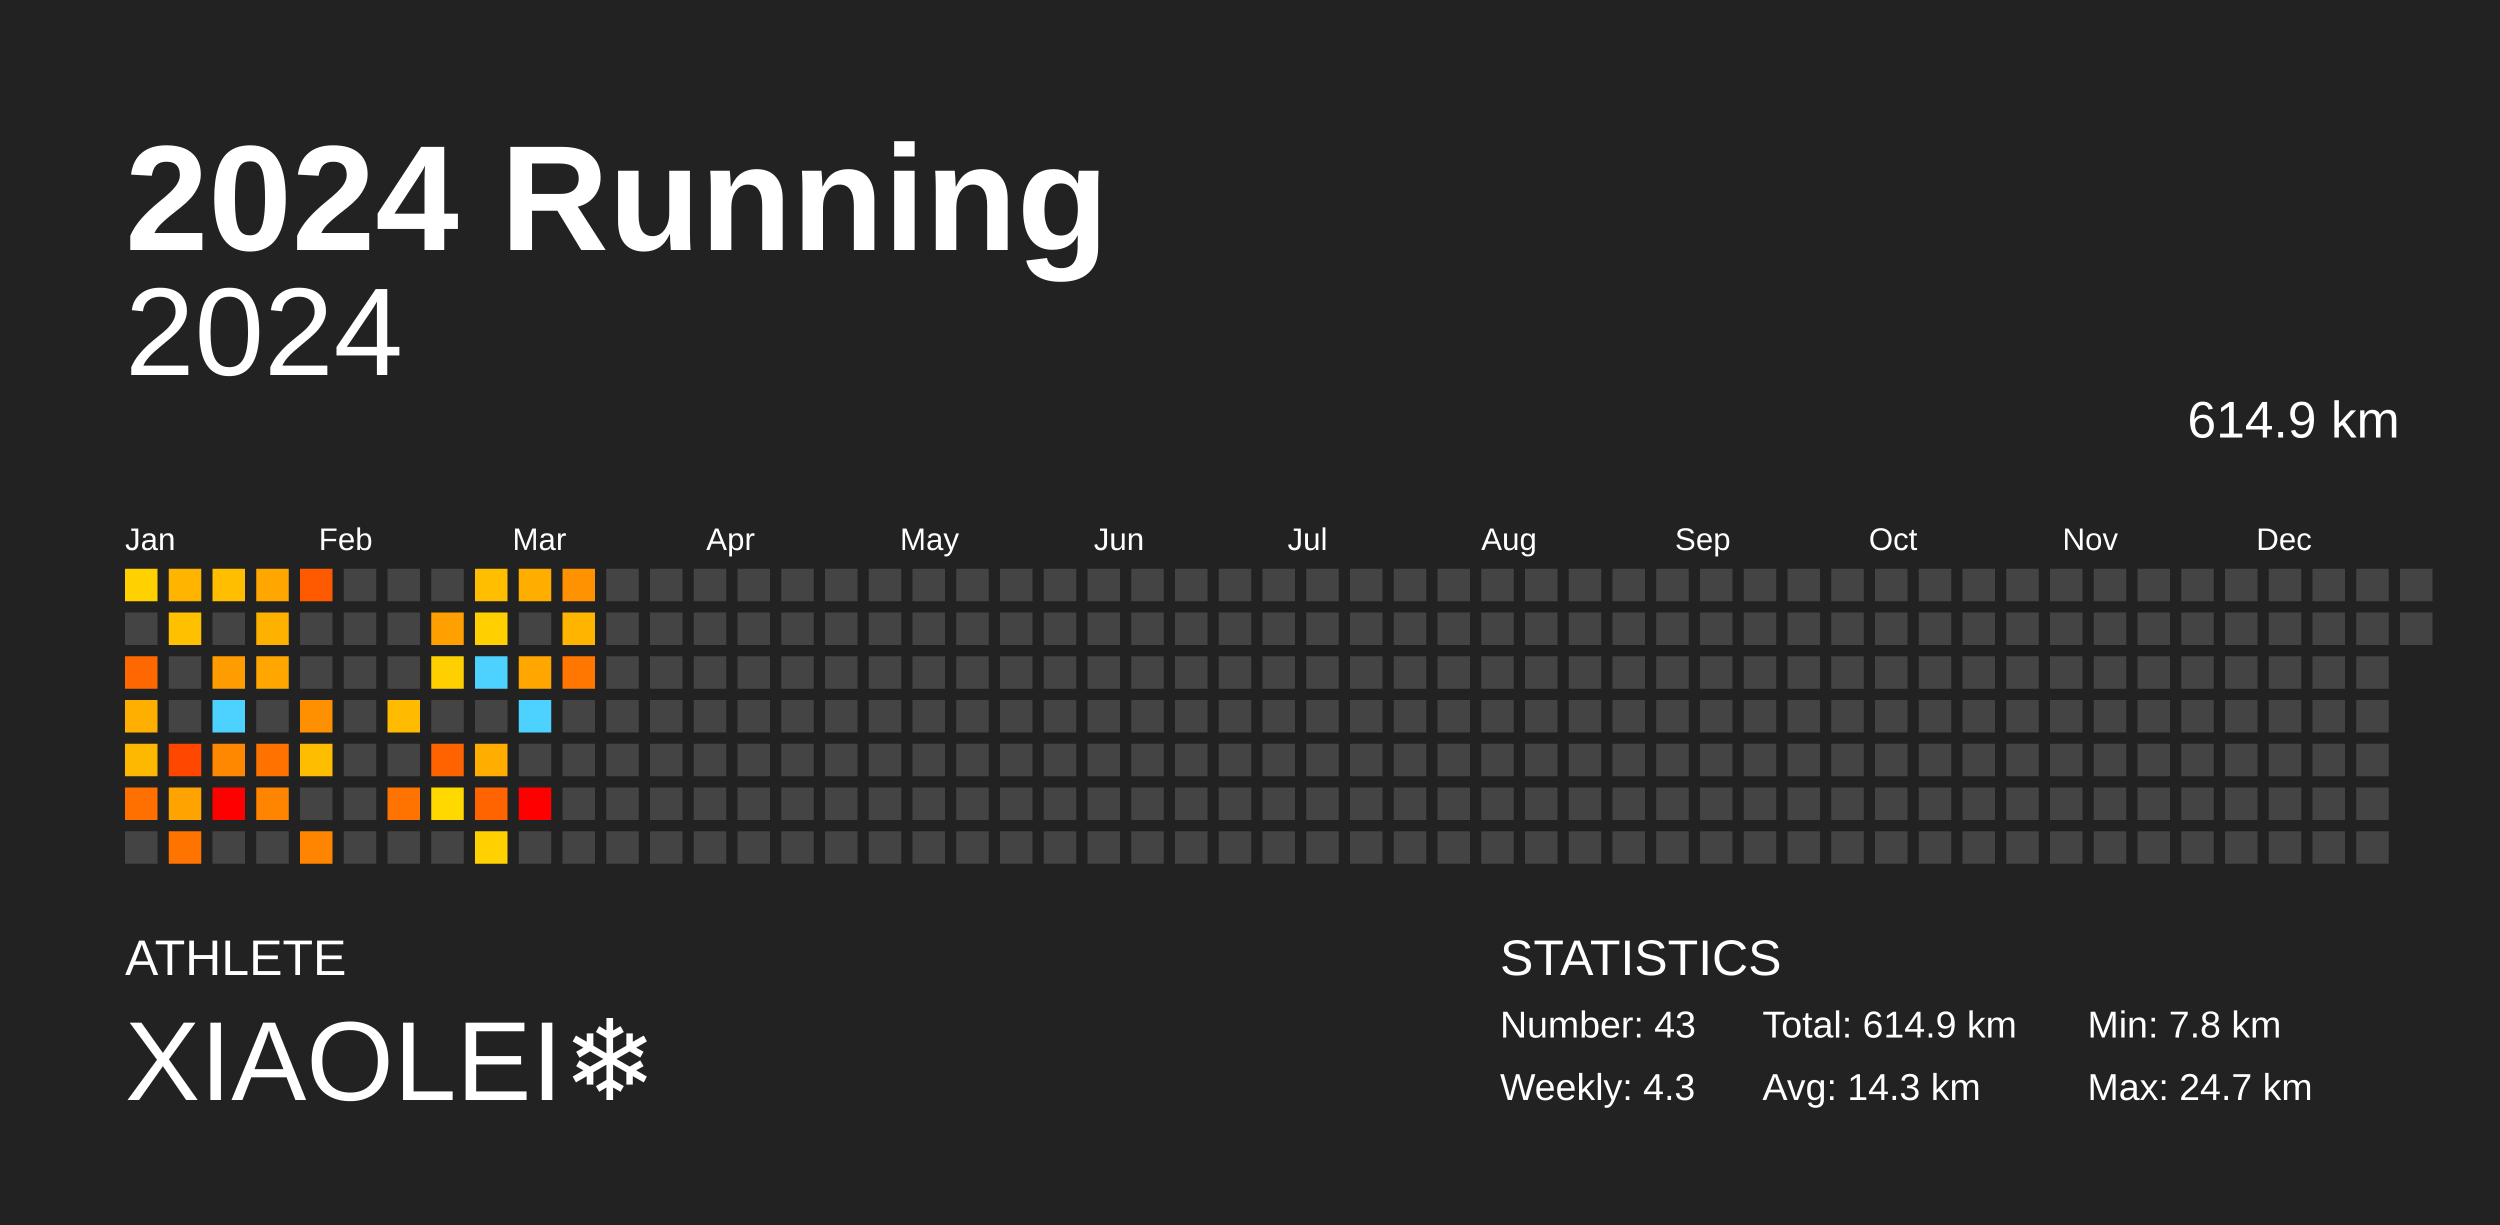
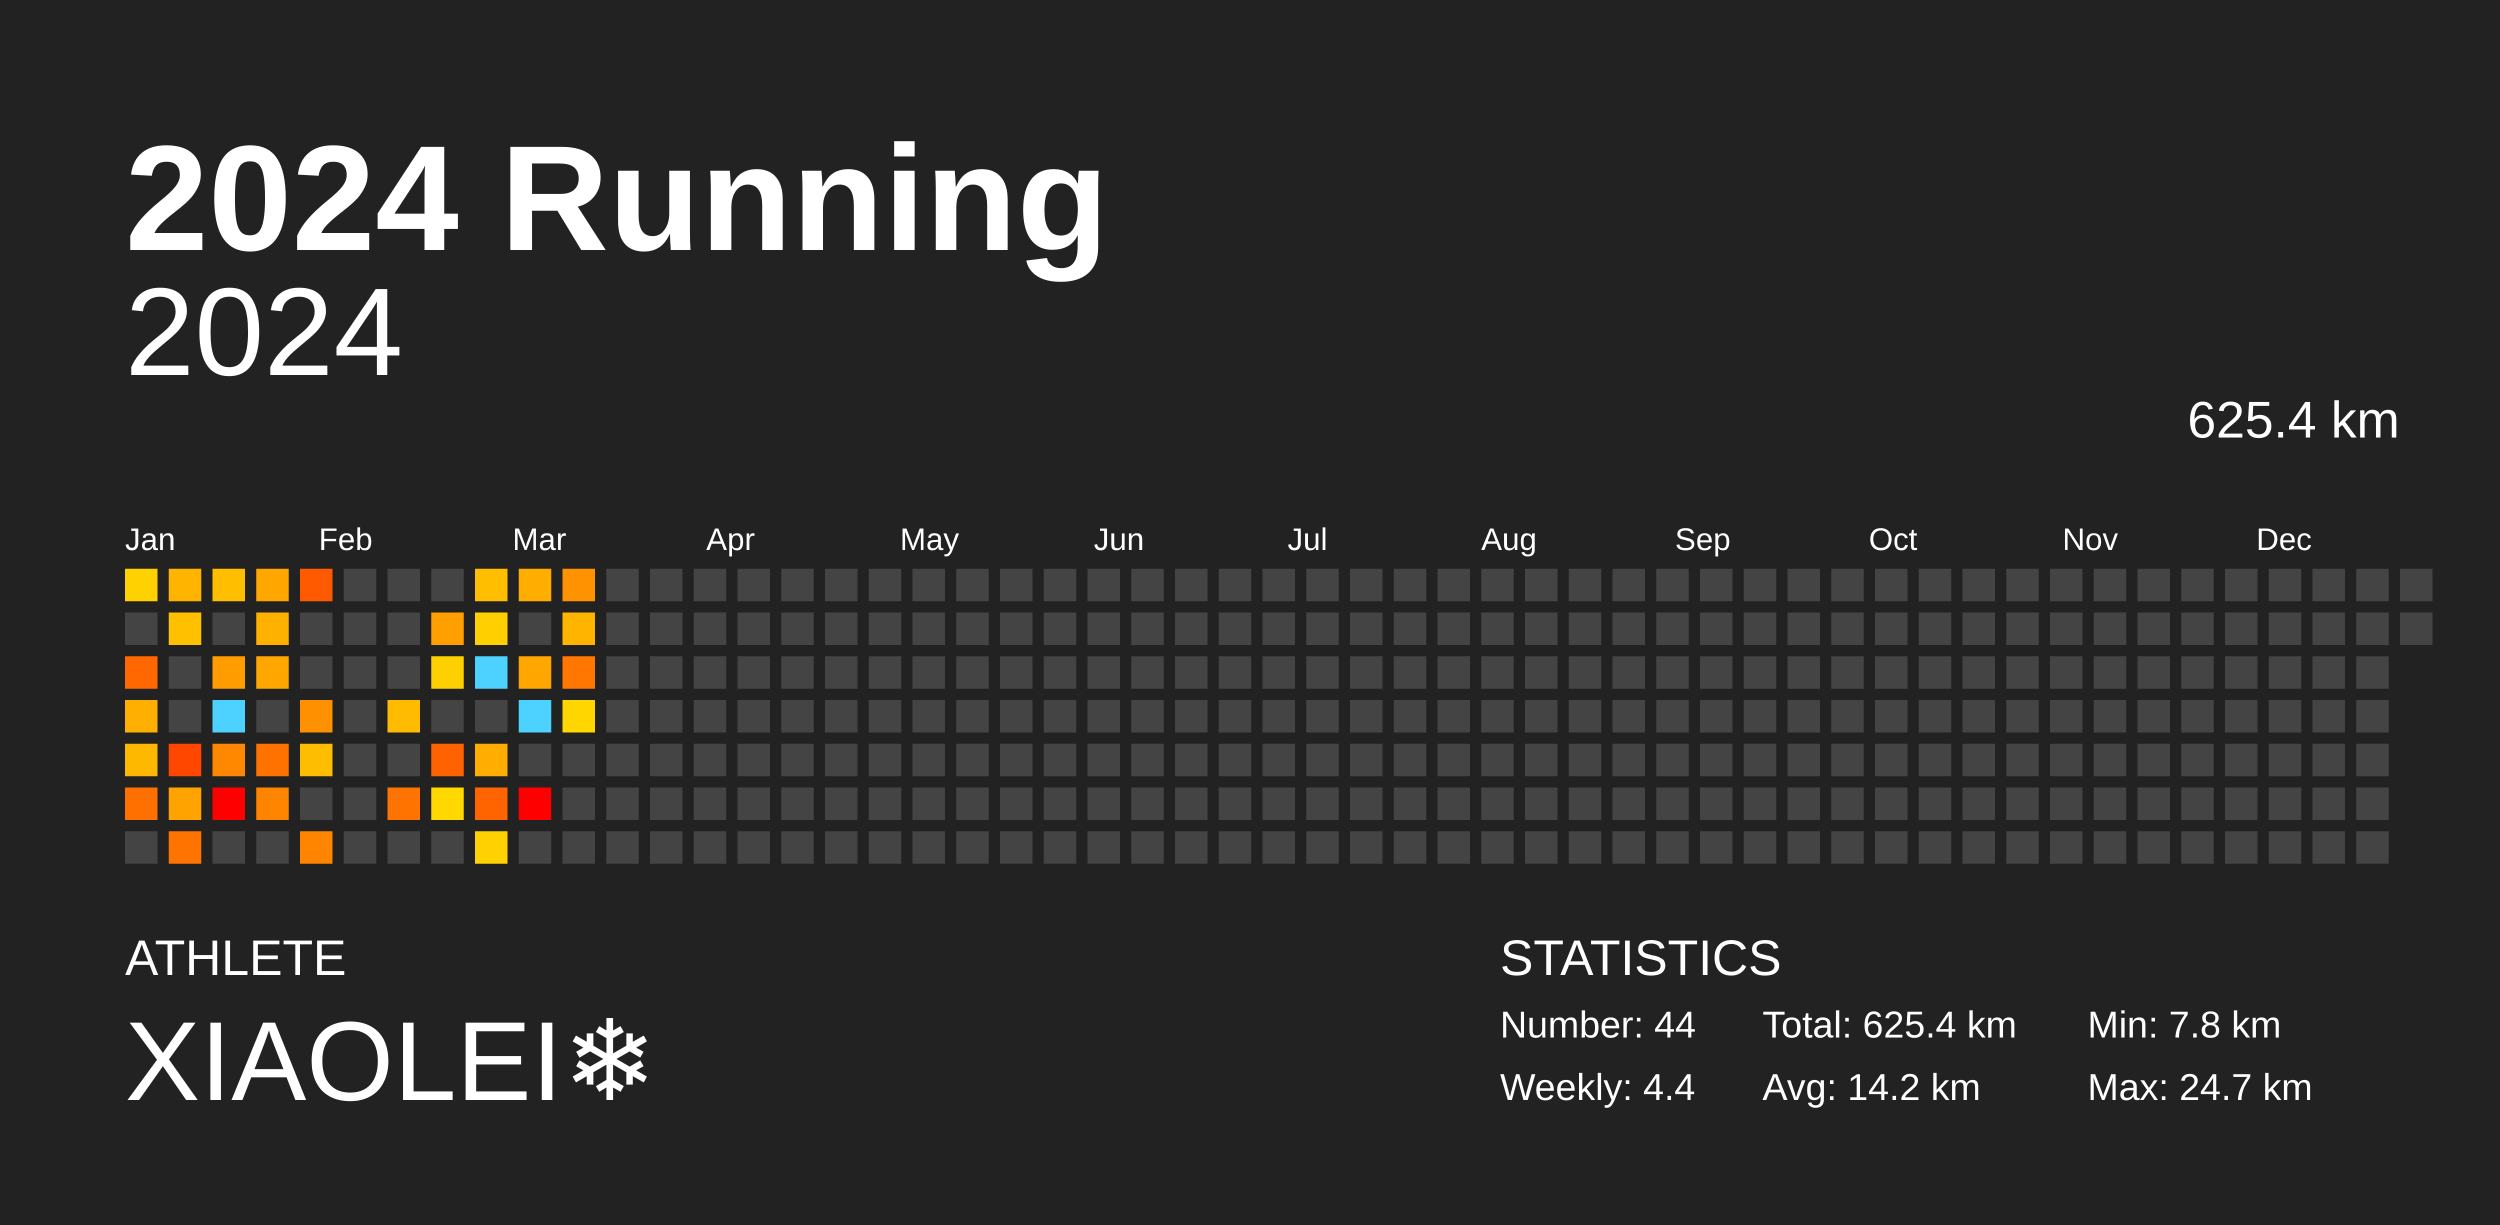
<svg xmlns="http://www.w3.org/2000/svg" baseProfile="full" height="98mm" version="1.1" viewBox="0,0,200,98" width="200mm">
  <defs />
  <rect fill="#222222" height="98" width="200" x="0" y="0" />
  <text fill="#FFFFFF" style="font-size:12px; font-family:Arial; font-weight:bold;" x="10" y="20">2024 Running</text>
  <text fill="#FFFFFF" style="font-size:4px; font-family:Arial" x="10" y="78">ATHLETE</text>
  <text fill="#FFFFFF" style="font-size:9px; font-family:Arial" x="10" y="88">XIAOLEI❄️</text>
  <text fill="#FFFFFF" style="font-size:4px; font-family:Arial" x="120" y="78">STATISTICS</text>
-   <text fill="#FFFFFF" style="font-size:3px; font-family:Arial" x="120" y="83">Number: 43</text>
-   <text fill="#FFFFFF" style="font-size:3px; font-family:Arial" x="120" y="88">Weekly: 4.3</text>
-   <text fill="#FFFFFF" style="font-size:3px; font-family:Arial" x="141" y="83">Total: 614.9 km</text>
-   <text fill="#FFFFFF" style="font-size:3px; font-family:Arial" x="141" y="88">Avg: 14.3 km</text>
+   <text fill="#FFFFFF" style="font-size:3px; font-family:Arial" x="120" y="83">Number: 44</text>
+   <text fill="#FFFFFF" style="font-size:3px; font-family:Arial" x="120" y="88">Weekly: 4.4</text>
+   <text fill="#FFFFFF" style="font-size:3px; font-family:Arial" x="141" y="83">Total: 625.4 km</text>
+   <text fill="#FFFFFF" style="font-size:3px; font-family:Arial" x="141" y="88">Avg: 14.2 km</text>
  <text fill="#FFFFFF" style="font-size:3px; font-family:Arial" x="167" y="83">Min: 7.8 km</text>
  <text fill="#FFFFFF" style="font-size:3px; font-family:Arial" x="167" y="88">Max: 24.7 km</text>
  <text alignment-baseline="hanging" fill="#FFFFFF" style="font-size:10.0px; font-family:Arial;" x="10" y="30">2024</text>
-   <text alignment-baseline="hanging" fill="#FFFFFF" style="font-size:4.125px; font-family:Arial;" x="175" y="35">614.9 km</text>
+   <text alignment-baseline="hanging" fill="#FFFFFF" style="font-size:4.125px; font-family:Arial;" x="175" y="35">625.4 km</text>
  <text fill="#FFFFFF" style="font-size:2.5px; font-family:Arial" x="10.0" y="44">Jan</text>
  <text fill="#FFFFFF" style="font-size:2.5px; font-family:Arial" x="25.5" y="44">Feb</text>
  <text fill="#FFFFFF" style="font-size:2.5px; font-family:Arial" x="41.0" y="44">Mar</text>
  <text fill="#FFFFFF" style="font-size:2.5px; font-family:Arial" x="56.5" y="44">Apr</text>
  <text fill="#FFFFFF" style="font-size:2.5px; font-family:Arial" x="72.0" y="44">May</text>
  <text fill="#FFFFFF" style="font-size:2.5px; font-family:Arial" x="87.5" y="44">Jun</text>
  <text fill="#FFFFFF" style="font-size:2.5px; font-family:Arial" x="103.0" y="44">Jul</text>
  <text fill="#FFFFFF" style="font-size:2.5px; font-family:Arial" x="118.5" y="44">Aug</text>
  <text fill="#FFFFFF" style="font-size:2.5px; font-family:Arial" x="134.0" y="44">Sep</text>
  <text fill="#FFFFFF" style="font-size:2.5px; font-family:Arial" x="149.5" y="44">Oct</text>
  <text fill="#FFFFFF" style="font-size:2.5px; font-family:Arial" x="165.0" y="44">Nov</text>
  <text fill="#FFFFFF" style="font-size:2.5px; font-family:Arial" x="180.5" y="44">Dec</text>
  <rect fill="#ffd100" height="2.6" width="2.6" x="10.0" y="45.5" />
  <rect fill="#444444" height="2.6" width="2.6" x="10.0" y="49.0" />
  <rect fill="#ff6700" height="2.6" width="2.6" x="10.0" y="52.5" />
  <rect fill="#ffaf00" height="2.6" width="2.6" x="10.0" y="56.0" />
  <rect fill="#ffb800" height="2.6" width="2.6" x="10.0" y="59.5" />
  <rect fill="#ff7000" height="2.6" width="2.6" x="10.0" y="63.0" />
  <rect fill="#444444" height="2.6" width="2.6" x="10.0" y="66.5" />
  <rect fill="#ffb400" height="2.6" width="2.6" x="13.5" y="45.5" />
  <rect fill="#ffc000" height="2.6" width="2.6" x="13.5" y="49.0" />
  <rect fill="#444444" height="2.6" width="2.6" x="13.5" y="52.5" />
  <rect fill="#444444" height="2.6" width="2.6" x="13.5" y="56.0" />
  <rect fill="#ff4700" height="2.6" width="2.6" x="13.5" y="59.5" />
  <rect fill="#ffa300" height="2.6" width="2.6" x="13.5" y="63.0" />
  <rect fill="#ff7300" height="2.6" width="2.6" x="13.5" y="66.5" />
  <rect fill="#ffbe00" height="2.6" width="2.6" x="17.0" y="45.5" />
  <rect fill="#444444" height="2.6" width="2.6" x="17.0" y="49.0" />
  <rect fill="#ff9d00" height="2.6" width="2.6" x="17.0" y="52.5" />
  <rect fill="#4dd2ff" height="2.6" width="2.6" x="17.0" y="56.0" />
  <rect fill="#ff8800" height="2.6" width="2.6" x="17.0" y="59.5" />
  <rect fill="red" height="2.6" width="2.6" x="17.0" y="63.0" />
  <rect fill="#444444" height="2.6" width="2.6" x="17.0" y="66.5" />
  <rect fill="#ffa700" height="2.6" width="2.6" x="20.5" y="45.5" />
  <rect fill="#ffb100" height="2.6" width="2.6" x="20.5" y="49.0" />
  <rect fill="#ffa600" height="2.6" width="2.6" x="20.5" y="52.5" />
  <rect fill="#444444" height="2.6" width="2.6" x="20.5" y="56.0" />
  <rect fill="#ff7200" height="2.6" width="2.6" x="20.5" y="59.5" />
  <rect fill="#ff8500" height="2.6" width="2.6" x="20.5" y="63.0" />
  <rect fill="#444444" height="2.6" width="2.6" x="20.5" y="66.5" />
  <rect fill="#ff5a00" height="2.6" width="2.6" x="24.0" y="45.5" />
  <rect fill="#444444" height="2.6" width="2.6" x="24.0" y="49.0" />
  <rect fill="#444444" height="2.6" width="2.6" x="24.0" y="52.5" />
  <rect fill="#ff9100" height="2.6" width="2.6" x="24.0" y="56.0" />
  <rect fill="#ffbd00" height="2.6" width="2.6" x="24.0" y="59.5" />
  <rect fill="#444444" height="2.6" width="2.6" x="24.0" y="63.0" />
  <rect fill="#ff8500" height="2.6" width="2.6" x="24.0" y="66.5" />
  <rect fill="#444444" height="2.6" width="2.6" x="27.5" y="45.5" />
  <rect fill="#444444" height="2.6" width="2.6" x="27.5" y="49.0" />
  <rect fill="#444444" height="2.6" width="2.6" x="27.5" y="52.5" />
  <rect fill="#444444" height="2.6" width="2.6" x="27.5" y="56.0" />
  <rect fill="#444444" height="2.6" width="2.6" x="27.5" y="59.5" />
  <rect fill="#444444" height="2.6" width="2.6" x="27.5" y="63.0" />
  <rect fill="#444444" height="2.6" width="2.6" x="27.5" y="66.5" />
  <rect fill="#444444" height="2.6" width="2.6" x="31.0" y="45.5" />
  <rect fill="#444444" height="2.6" width="2.6" x="31.0" y="49.0" />
  <rect fill="#444444" height="2.6" width="2.6" x="31.0" y="52.5" />
  <rect fill="#ffbb00" height="2.6" width="2.6" x="31.0" y="56.0" />
  <rect fill="#444444" height="2.6" width="2.6" x="31.0" y="59.5" />
  <rect fill="#ff7400" height="2.6" width="2.6" x="31.0" y="63.0" />
  <rect fill="#444444" height="2.6" width="2.6" x="31.0" y="66.5" />
  <rect fill="#444444" height="2.6" width="2.6" x="34.5" y="45.5" />
  <rect fill="#ff9f00" height="2.6" width="2.6" x="34.5" y="49.0" />
  <rect fill="#ffd000" height="2.6" width="2.6" x="34.5" y="52.5" />
  <rect fill="#444444" height="2.6" width="2.6" x="34.5" y="56.0" />
  <rect fill="#ff6300" height="2.6" width="2.6" x="34.5" y="59.5" />
  <rect fill="#ffd800" height="2.6" width="2.6" x="34.5" y="63.0" />
  <rect fill="#444444" height="2.6" width="2.6" x="34.5" y="66.5" />
  <rect fill="#ffbe00" height="2.6" width="2.6" x="38.0" y="45.5" />
  <rect fill="#ffcf00" height="2.6" width="2.6" x="38.0" y="49.0" />
  <rect fill="#4dd2ff" height="2.6" width="2.6" x="38.0" y="52.5" />
  <rect fill="#444444" height="2.6" width="2.6" x="38.0" y="56.0" />
  <rect fill="#ffae00" height="2.6" width="2.6" x="38.0" y="59.5" />
  <rect fill="#ff6400" height="2.6" width="2.6" x="38.0" y="63.0" />
  <rect fill="#ffd100" height="2.6" width="2.6" x="38.0" y="66.5" />
  <rect fill="#ffae00" height="2.6" width="2.6" x="41.5" y="45.5" />
  <rect fill="#444444" height="2.6" width="2.6" x="41.5" y="49.0" />
  <rect fill="#ffa700" height="2.6" width="2.6" x="41.5" y="52.5" />
  <rect fill="#4dd2ff" height="2.6" width="2.6" x="41.5" y="56.0" />
  <rect fill="#444444" height="2.6" width="2.6" x="41.5" y="59.5" />
  <rect fill="red" height="2.6" width="2.6" x="41.5" y="63.0" />
  <rect fill="#444444" height="2.6" width="2.6" x="41.5" y="66.5" />
  <rect fill="#ff9200" height="2.6" width="2.6" x="45.0" y="45.5" />
  <rect fill="#ffb400" height="2.6" width="2.6" x="45.0" y="49.0" />
  <rect fill="#ff7700" height="2.6" width="2.6" x="45.0" y="52.5" />
-   <rect fill="#444444" height="2.6" width="2.6" x="45.0" y="56.0" />
+   <rect fill="#ffd600" height="2.6" width="2.6" x="45.0" y="56.0" />
  <rect fill="#444444" height="2.6" width="2.6" x="45.0" y="59.5" />
  <rect fill="#444444" height="2.6" width="2.6" x="45.0" y="63.0" />
  <rect fill="#444444" height="2.6" width="2.6" x="45.0" y="66.5" />
  <rect fill="#444444" height="2.6" width="2.6" x="48.5" y="45.5" />
  <rect fill="#444444" height="2.6" width="2.6" x="48.5" y="49.0" />
  <rect fill="#444444" height="2.6" width="2.6" x="48.5" y="52.5" />
  <rect fill="#444444" height="2.6" width="2.6" x="48.5" y="56.0" />
  <rect fill="#444444" height="2.6" width="2.6" x="48.5" y="59.5" />
  <rect fill="#444444" height="2.6" width="2.6" x="48.5" y="63.0" />
  <rect fill="#444444" height="2.6" width="2.6" x="48.5" y="66.5" />
  <rect fill="#444444" height="2.6" width="2.6" x="52.0" y="45.5" />
  <rect fill="#444444" height="2.6" width="2.6" x="52.0" y="49.0" />
  <rect fill="#444444" height="2.6" width="2.6" x="52.0" y="52.5" />
  <rect fill="#444444" height="2.6" width="2.6" x="52.0" y="56.0" />
  <rect fill="#444444" height="2.6" width="2.6" x="52.0" y="59.5" />
  <rect fill="#444444" height="2.6" width="2.6" x="52.0" y="63.0" />
  <rect fill="#444444" height="2.6" width="2.6" x="52.0" y="66.5" />
  <rect fill="#444444" height="2.6" width="2.6" x="55.5" y="45.5" />
  <rect fill="#444444" height="2.6" width="2.6" x="55.5" y="49.0" />
  <rect fill="#444444" height="2.6" width="2.6" x="55.5" y="52.5" />
  <rect fill="#444444" height="2.6" width="2.6" x="55.5" y="56.0" />
  <rect fill="#444444" height="2.6" width="2.6" x="55.5" y="59.5" />
  <rect fill="#444444" height="2.6" width="2.6" x="55.5" y="63.0" />
  <rect fill="#444444" height="2.6" width="2.6" x="55.5" y="66.5" />
  <rect fill="#444444" height="2.6" width="2.6" x="59.0" y="45.5" />
  <rect fill="#444444" height="2.6" width="2.6" x="59.0" y="49.0" />
  <rect fill="#444444" height="2.6" width="2.6" x="59.0" y="52.5" />
  <rect fill="#444444" height="2.6" width="2.6" x="59.0" y="56.0" />
  <rect fill="#444444" height="2.6" width="2.6" x="59.0" y="59.5" />
  <rect fill="#444444" height="2.6" width="2.6" x="59.0" y="63.0" />
  <rect fill="#444444" height="2.6" width="2.6" x="59.0" y="66.5" />
  <rect fill="#444444" height="2.6" width="2.6" x="62.5" y="45.5" />
  <rect fill="#444444" height="2.6" width="2.6" x="62.5" y="49.0" />
  <rect fill="#444444" height="2.6" width="2.6" x="62.5" y="52.5" />
  <rect fill="#444444" height="2.6" width="2.6" x="62.5" y="56.0" />
  <rect fill="#444444" height="2.6" width="2.6" x="62.5" y="59.5" />
  <rect fill="#444444" height="2.6" width="2.6" x="62.5" y="63.0" />
  <rect fill="#444444" height="2.6" width="2.6" x="62.5" y="66.5" />
  <rect fill="#444444" height="2.6" width="2.6" x="66.0" y="45.5" />
  <rect fill="#444444" height="2.6" width="2.6" x="66.0" y="49.0" />
  <rect fill="#444444" height="2.6" width="2.6" x="66.0" y="52.5" />
  <rect fill="#444444" height="2.6" width="2.6" x="66.0" y="56.0" />
  <rect fill="#444444" height="2.6" width="2.6" x="66.0" y="59.5" />
  <rect fill="#444444" height="2.6" width="2.6" x="66.0" y="63.0" />
  <rect fill="#444444" height="2.6" width="2.6" x="66.0" y="66.5" />
  <rect fill="#444444" height="2.6" width="2.6" x="69.5" y="45.5" />
  <rect fill="#444444" height="2.6" width="2.6" x="69.5" y="49.0" />
  <rect fill="#444444" height="2.6" width="2.6" x="69.5" y="52.5" />
  <rect fill="#444444" height="2.6" width="2.6" x="69.5" y="56.0" />
  <rect fill="#444444" height="2.6" width="2.6" x="69.5" y="59.5" />
  <rect fill="#444444" height="2.6" width="2.6" x="69.5" y="63.0" />
  <rect fill="#444444" height="2.6" width="2.6" x="69.5" y="66.5" />
  <rect fill="#444444" height="2.6" width="2.6" x="73.0" y="45.5" />
  <rect fill="#444444" height="2.6" width="2.6" x="73.0" y="49.0" />
  <rect fill="#444444" height="2.6" width="2.6" x="73.0" y="52.5" />
  <rect fill="#444444" height="2.6" width="2.6" x="73.0" y="56.0" />
  <rect fill="#444444" height="2.6" width="2.6" x="73.0" y="59.5" />
  <rect fill="#444444" height="2.6" width="2.6" x="73.0" y="63.0" />
  <rect fill="#444444" height="2.6" width="2.6" x="73.0" y="66.5" />
  <rect fill="#444444" height="2.6" width="2.6" x="76.5" y="45.5" />
  <rect fill="#444444" height="2.6" width="2.6" x="76.5" y="49.0" />
  <rect fill="#444444" height="2.6" width="2.6" x="76.5" y="52.5" />
  <rect fill="#444444" height="2.6" width="2.6" x="76.5" y="56.0" />
  <rect fill="#444444" height="2.6" width="2.6" x="76.5" y="59.5" />
  <rect fill="#444444" height="2.6" width="2.6" x="76.5" y="63.0" />
  <rect fill="#444444" height="2.6" width="2.6" x="76.5" y="66.5" />
  <rect fill="#444444" height="2.6" width="2.6" x="80.0" y="45.5" />
  <rect fill="#444444" height="2.6" width="2.6" x="80.0" y="49.0" />
  <rect fill="#444444" height="2.6" width="2.6" x="80.0" y="52.5" />
  <rect fill="#444444" height="2.6" width="2.6" x="80.0" y="56.0" />
  <rect fill="#444444" height="2.6" width="2.6" x="80.0" y="59.5" />
  <rect fill="#444444" height="2.6" width="2.6" x="80.0" y="63.0" />
  <rect fill="#444444" height="2.6" width="2.6" x="80.0" y="66.5" />
  <rect fill="#444444" height="2.6" width="2.6" x="83.5" y="45.5" />
  <rect fill="#444444" height="2.6" width="2.6" x="83.5" y="49.0" />
  <rect fill="#444444" height="2.6" width="2.6" x="83.5" y="52.5" />
  <rect fill="#444444" height="2.6" width="2.6" x="83.5" y="56.0" />
  <rect fill="#444444" height="2.6" width="2.6" x="83.5" y="59.5" />
  <rect fill="#444444" height="2.6" width="2.6" x="83.5" y="63.0" />
  <rect fill="#444444" height="2.6" width="2.6" x="83.5" y="66.5" />
  <rect fill="#444444" height="2.6" width="2.6" x="87.0" y="45.5" />
  <rect fill="#444444" height="2.6" width="2.6" x="87.0" y="49.0" />
  <rect fill="#444444" height="2.6" width="2.6" x="87.0" y="52.5" />
  <rect fill="#444444" height="2.6" width="2.6" x="87.0" y="56.0" />
  <rect fill="#444444" height="2.6" width="2.6" x="87.0" y="59.5" />
  <rect fill="#444444" height="2.6" width="2.6" x="87.0" y="63.0" />
  <rect fill="#444444" height="2.6" width="2.6" x="87.0" y="66.5" />
  <rect fill="#444444" height="2.6" width="2.6" x="90.5" y="45.5" />
  <rect fill="#444444" height="2.6" width="2.6" x="90.5" y="49.0" />
  <rect fill="#444444" height="2.6" width="2.6" x="90.5" y="52.5" />
  <rect fill="#444444" height="2.6" width="2.6" x="90.5" y="56.0" />
  <rect fill="#444444" height="2.6" width="2.6" x="90.5" y="59.5" />
  <rect fill="#444444" height="2.6" width="2.6" x="90.5" y="63.0" />
  <rect fill="#444444" height="2.6" width="2.6" x="90.5" y="66.5" />
  <rect fill="#444444" height="2.6" width="2.6" x="94.0" y="45.5" />
  <rect fill="#444444" height="2.6" width="2.6" x="94.0" y="49.0" />
  <rect fill="#444444" height="2.6" width="2.6" x="94.0" y="52.5" />
  <rect fill="#444444" height="2.6" width="2.6" x="94.0" y="56.0" />
  <rect fill="#444444" height="2.6" width="2.6" x="94.0" y="59.5" />
  <rect fill="#444444" height="2.6" width="2.6" x="94.0" y="63.0" />
  <rect fill="#444444" height="2.6" width="2.6" x="94.0" y="66.5" />
  <rect fill="#444444" height="2.6" width="2.6" x="97.5" y="45.5" />
  <rect fill="#444444" height="2.6" width="2.6" x="97.5" y="49.0" />
  <rect fill="#444444" height="2.6" width="2.6" x="97.5" y="52.5" />
  <rect fill="#444444" height="2.6" width="2.6" x="97.5" y="56.0" />
  <rect fill="#444444" height="2.6" width="2.6" x="97.5" y="59.5" />
  <rect fill="#444444" height="2.6" width="2.6" x="97.5" y="63.0" />
  <rect fill="#444444" height="2.6" width="2.6" x="97.5" y="66.5" />
  <rect fill="#444444" height="2.6" width="2.6" x="101.0" y="45.5" />
  <rect fill="#444444" height="2.6" width="2.6" x="101.0" y="49.0" />
  <rect fill="#444444" height="2.6" width="2.6" x="101.0" y="52.5" />
  <rect fill="#444444" height="2.6" width="2.6" x="101.0" y="56.0" />
  <rect fill="#444444" height="2.6" width="2.6" x="101.0" y="59.5" />
  <rect fill="#444444" height="2.6" width="2.6" x="101.0" y="63.0" />
  <rect fill="#444444" height="2.6" width="2.6" x="101.0" y="66.5" />
  <rect fill="#444444" height="2.6" width="2.6" x="104.5" y="45.5" />
  <rect fill="#444444" height="2.6" width="2.6" x="104.5" y="49.0" />
  <rect fill="#444444" height="2.6" width="2.6" x="104.5" y="52.5" />
  <rect fill="#444444" height="2.6" width="2.6" x="104.5" y="56.0" />
  <rect fill="#444444" height="2.6" width="2.6" x="104.5" y="59.5" />
  <rect fill="#444444" height="2.6" width="2.6" x="104.5" y="63.0" />
  <rect fill="#444444" height="2.6" width="2.6" x="104.5" y="66.5" />
  <rect fill="#444444" height="2.6" width="2.6" x="108.0" y="45.5" />
  <rect fill="#444444" height="2.6" width="2.6" x="108.0" y="49.0" />
  <rect fill="#444444" height="2.6" width="2.6" x="108.0" y="52.5" />
  <rect fill="#444444" height="2.6" width="2.6" x="108.0" y="56.0" />
  <rect fill="#444444" height="2.6" width="2.6" x="108.0" y="59.5" />
  <rect fill="#444444" height="2.6" width="2.6" x="108.0" y="63.0" />
  <rect fill="#444444" height="2.6" width="2.6" x="108.0" y="66.5" />
  <rect fill="#444444" height="2.6" width="2.6" x="111.5" y="45.5" />
  <rect fill="#444444" height="2.6" width="2.6" x="111.5" y="49.0" />
  <rect fill="#444444" height="2.6" width="2.6" x="111.5" y="52.5" />
  <rect fill="#444444" height="2.6" width="2.6" x="111.5" y="56.0" />
  <rect fill="#444444" height="2.6" width="2.6" x="111.5" y="59.5" />
  <rect fill="#444444" height="2.6" width="2.6" x="111.5" y="63.0" />
  <rect fill="#444444" height="2.6" width="2.6" x="111.5" y="66.5" />
  <rect fill="#444444" height="2.6" width="2.6" x="115.0" y="45.5" />
  <rect fill="#444444" height="2.6" width="2.6" x="115.0" y="49.0" />
  <rect fill="#444444" height="2.6" width="2.6" x="115.0" y="52.5" />
  <rect fill="#444444" height="2.6" width="2.6" x="115.0" y="56.0" />
  <rect fill="#444444" height="2.6" width="2.6" x="115.0" y="59.5" />
  <rect fill="#444444" height="2.6" width="2.6" x="115.0" y="63.0" />
  <rect fill="#444444" height="2.6" width="2.6" x="115.0" y="66.5" />
  <rect fill="#444444" height="2.6" width="2.6" x="118.5" y="45.5" />
  <rect fill="#444444" height="2.6" width="2.6" x="118.5" y="49.0" />
  <rect fill="#444444" height="2.6" width="2.6" x="118.5" y="52.5" />
  <rect fill="#444444" height="2.6" width="2.6" x="118.5" y="56.0" />
  <rect fill="#444444" height="2.6" width="2.6" x="118.5" y="59.5" />
  <rect fill="#444444" height="2.6" width="2.6" x="118.5" y="63.0" />
  <rect fill="#444444" height="2.6" width="2.6" x="118.5" y="66.5" />
  <rect fill="#444444" height="2.6" width="2.6" x="122.0" y="45.5" />
  <rect fill="#444444" height="2.6" width="2.6" x="122.0" y="49.0" />
  <rect fill="#444444" height="2.6" width="2.6" x="122.0" y="52.5" />
  <rect fill="#444444" height="2.6" width="2.6" x="122.0" y="56.0" />
  <rect fill="#444444" height="2.6" width="2.6" x="122.0" y="59.5" />
  <rect fill="#444444" height="2.6" width="2.6" x="122.0" y="63.0" />
  <rect fill="#444444" height="2.6" width="2.6" x="122.0" y="66.5" />
  <rect fill="#444444" height="2.6" width="2.6" x="125.5" y="45.5" />
  <rect fill="#444444" height="2.6" width="2.6" x="125.5" y="49.0" />
  <rect fill="#444444" height="2.6" width="2.6" x="125.5" y="52.5" />
  <rect fill="#444444" height="2.6" width="2.6" x="125.5" y="56.0" />
  <rect fill="#444444" height="2.6" width="2.6" x="125.5" y="59.5" />
  <rect fill="#444444" height="2.6" width="2.6" x="125.5" y="63.0" />
  <rect fill="#444444" height="2.6" width="2.6" x="125.5" y="66.5" />
  <rect fill="#444444" height="2.6" width="2.6" x="129.0" y="45.5" />
  <rect fill="#444444" height="2.6" width="2.6" x="129.0" y="49.0" />
  <rect fill="#444444" height="2.6" width="2.6" x="129.0" y="52.5" />
  <rect fill="#444444" height="2.6" width="2.6" x="129.0" y="56.0" />
  <rect fill="#444444" height="2.6" width="2.6" x="129.0" y="59.5" />
  <rect fill="#444444" height="2.6" width="2.6" x="129.0" y="63.0" />
  <rect fill="#444444" height="2.6" width="2.6" x="129.0" y="66.5" />
  <rect fill="#444444" height="2.6" width="2.6" x="132.5" y="45.5" />
  <rect fill="#444444" height="2.6" width="2.6" x="132.5" y="49.0" />
  <rect fill="#444444" height="2.6" width="2.6" x="132.5" y="52.5" />
  <rect fill="#444444" height="2.6" width="2.6" x="132.5" y="56.0" />
  <rect fill="#444444" height="2.6" width="2.6" x="132.5" y="59.5" />
  <rect fill="#444444" height="2.6" width="2.6" x="132.5" y="63.0" />
  <rect fill="#444444" height="2.6" width="2.6" x="132.5" y="66.5" />
  <rect fill="#444444" height="2.6" width="2.6" x="136.0" y="45.5" />
  <rect fill="#444444" height="2.6" width="2.6" x="136.0" y="49.0" />
  <rect fill="#444444" height="2.6" width="2.6" x="136.0" y="52.5" />
  <rect fill="#444444" height="2.6" width="2.6" x="136.0" y="56.0" />
  <rect fill="#444444" height="2.6" width="2.6" x="136.0" y="59.5" />
  <rect fill="#444444" height="2.6" width="2.6" x="136.0" y="63.0" />
  <rect fill="#444444" height="2.6" width="2.6" x="136.0" y="66.5" />
  <rect fill="#444444" height="2.6" width="2.6" x="139.5" y="45.5" />
  <rect fill="#444444" height="2.6" width="2.6" x="139.5" y="49.0" />
  <rect fill="#444444" height="2.6" width="2.6" x="139.5" y="52.5" />
  <rect fill="#444444" height="2.6" width="2.6" x="139.5" y="56.0" />
  <rect fill="#444444" height="2.6" width="2.6" x="139.5" y="59.5" />
  <rect fill="#444444" height="2.6" width="2.6" x="139.5" y="63.0" />
  <rect fill="#444444" height="2.6" width="2.6" x="139.5" y="66.5" />
  <rect fill="#444444" height="2.6" width="2.6" x="143.0" y="45.5" />
  <rect fill="#444444" height="2.6" width="2.6" x="143.0" y="49.0" />
  <rect fill="#444444" height="2.6" width="2.6" x="143.0" y="52.5" />
  <rect fill="#444444" height="2.6" width="2.6" x="143.0" y="56.0" />
  <rect fill="#444444" height="2.6" width="2.6" x="143.0" y="59.5" />
  <rect fill="#444444" height="2.6" width="2.6" x="143.0" y="63.0" />
  <rect fill="#444444" height="2.6" width="2.6" x="143.0" y="66.5" />
  <rect fill="#444444" height="2.6" width="2.6" x="146.5" y="45.5" />
  <rect fill="#444444" height="2.6" width="2.6" x="146.5" y="49.0" />
  <rect fill="#444444" height="2.6" width="2.6" x="146.5" y="52.5" />
  <rect fill="#444444" height="2.6" width="2.6" x="146.5" y="56.0" />
  <rect fill="#444444" height="2.6" width="2.6" x="146.5" y="59.5" />
  <rect fill="#444444" height="2.6" width="2.6" x="146.5" y="63.0" />
  <rect fill="#444444" height="2.6" width="2.6" x="146.5" y="66.5" />
  <rect fill="#444444" height="2.6" width="2.6" x="150.0" y="45.5" />
  <rect fill="#444444" height="2.6" width="2.6" x="150.0" y="49.0" />
  <rect fill="#444444" height="2.6" width="2.6" x="150.0" y="52.5" />
  <rect fill="#444444" height="2.6" width="2.6" x="150.0" y="56.0" />
  <rect fill="#444444" height="2.6" width="2.6" x="150.0" y="59.5" />
  <rect fill="#444444" height="2.6" width="2.6" x="150.0" y="63.0" />
  <rect fill="#444444" height="2.6" width="2.6" x="150.0" y="66.5" />
  <rect fill="#444444" height="2.6" width="2.6" x="153.5" y="45.5" />
  <rect fill="#444444" height="2.6" width="2.6" x="153.5" y="49.0" />
  <rect fill="#444444" height="2.6" width="2.6" x="153.5" y="52.5" />
  <rect fill="#444444" height="2.6" width="2.6" x="153.5" y="56.0" />
  <rect fill="#444444" height="2.6" width="2.6" x="153.5" y="59.5" />
  <rect fill="#444444" height="2.6" width="2.6" x="153.5" y="63.0" />
  <rect fill="#444444" height="2.6" width="2.6" x="153.5" y="66.5" />
  <rect fill="#444444" height="2.6" width="2.6" x="157.0" y="45.5" />
  <rect fill="#444444" height="2.6" width="2.6" x="157.0" y="49.0" />
  <rect fill="#444444" height="2.6" width="2.6" x="157.0" y="52.5" />
  <rect fill="#444444" height="2.6" width="2.6" x="157.0" y="56.0" />
  <rect fill="#444444" height="2.6" width="2.6" x="157.0" y="59.5" />
  <rect fill="#444444" height="2.6" width="2.6" x="157.0" y="63.0" />
  <rect fill="#444444" height="2.6" width="2.6" x="157.0" y="66.5" />
  <rect fill="#444444" height="2.6" width="2.6" x="160.5" y="45.5" />
  <rect fill="#444444" height="2.6" width="2.6" x="160.5" y="49.0" />
  <rect fill="#444444" height="2.6" width="2.6" x="160.5" y="52.5" />
  <rect fill="#444444" height="2.6" width="2.6" x="160.5" y="56.0" />
  <rect fill="#444444" height="2.6" width="2.6" x="160.5" y="59.5" />
  <rect fill="#444444" height="2.6" width="2.6" x="160.5" y="63.0" />
  <rect fill="#444444" height="2.6" width="2.6" x="160.5" y="66.5" />
  <rect fill="#444444" height="2.6" width="2.6" x="164.0" y="45.5" />
  <rect fill="#444444" height="2.6" width="2.6" x="164.0" y="49.0" />
  <rect fill="#444444" height="2.6" width="2.6" x="164.0" y="52.5" />
  <rect fill="#444444" height="2.6" width="2.6" x="164.0" y="56.0" />
  <rect fill="#444444" height="2.6" width="2.6" x="164.0" y="59.5" />
  <rect fill="#444444" height="2.6" width="2.6" x="164.0" y="63.0" />
  <rect fill="#444444" height="2.6" width="2.6" x="164.0" y="66.5" />
  <rect fill="#444444" height="2.6" width="2.6" x="167.5" y="45.5" />
  <rect fill="#444444" height="2.6" width="2.6" x="167.5" y="49.0" />
  <rect fill="#444444" height="2.6" width="2.6" x="167.5" y="52.5" />
  <rect fill="#444444" height="2.6" width="2.6" x="167.5" y="56.0" />
  <rect fill="#444444" height="2.6" width="2.6" x="167.5" y="59.5" />
  <rect fill="#444444" height="2.6" width="2.6" x="167.5" y="63.0" />
  <rect fill="#444444" height="2.6" width="2.6" x="167.5" y="66.5" />
  <rect fill="#444444" height="2.6" width="2.6" x="171.0" y="45.5" />
  <rect fill="#444444" height="2.6" width="2.6" x="171.0" y="49.0" />
  <rect fill="#444444" height="2.6" width="2.6" x="171.0" y="52.5" />
  <rect fill="#444444" height="2.6" width="2.6" x="171.0" y="56.0" />
  <rect fill="#444444" height="2.6" width="2.6" x="171.0" y="59.5" />
  <rect fill="#444444" height="2.6" width="2.6" x="171.0" y="63.0" />
  <rect fill="#444444" height="2.6" width="2.6" x="171.0" y="66.5" />
  <rect fill="#444444" height="2.6" width="2.6" x="174.5" y="45.5" />
  <rect fill="#444444" height="2.6" width="2.6" x="174.5" y="49.0" />
  <rect fill="#444444" height="2.6" width="2.6" x="174.5" y="52.5" />
  <rect fill="#444444" height="2.6" width="2.6" x="174.5" y="56.0" />
  <rect fill="#444444" height="2.6" width="2.6" x="174.5" y="59.5" />
  <rect fill="#444444" height="2.6" width="2.6" x="174.5" y="63.0" />
  <rect fill="#444444" height="2.6" width="2.6" x="174.5" y="66.5" />
  <rect fill="#444444" height="2.6" width="2.6" x="178.0" y="45.5" />
  <rect fill="#444444" height="2.6" width="2.6" x="178.0" y="49.0" />
  <rect fill="#444444" height="2.6" width="2.6" x="178.0" y="52.5" />
  <rect fill="#444444" height="2.6" width="2.6" x="178.0" y="56.0" />
  <rect fill="#444444" height="2.6" width="2.6" x="178.0" y="59.5" />
  <rect fill="#444444" height="2.6" width="2.6" x="178.0" y="63.0" />
  <rect fill="#444444" height="2.6" width="2.6" x="178.0" y="66.5" />
  <rect fill="#444444" height="2.6" width="2.6" x="181.5" y="45.5" />
  <rect fill="#444444" height="2.6" width="2.6" x="181.5" y="49.0" />
  <rect fill="#444444" height="2.6" width="2.6" x="181.5" y="52.5" />
  <rect fill="#444444" height="2.6" width="2.6" x="181.5" y="56.0" />
  <rect fill="#444444" height="2.6" width="2.6" x="181.5" y="59.5" />
  <rect fill="#444444" height="2.6" width="2.6" x="181.5" y="63.0" />
  <rect fill="#444444" height="2.6" width="2.6" x="181.5" y="66.5" />
  <rect fill="#444444" height="2.6" width="2.6" x="185.0" y="45.5" />
  <rect fill="#444444" height="2.6" width="2.6" x="185.0" y="49.0" />
  <rect fill="#444444" height="2.6" width="2.6" x="185.0" y="52.5" />
  <rect fill="#444444" height="2.6" width="2.6" x="185.0" y="56.0" />
  <rect fill="#444444" height="2.6" width="2.6" x="185.0" y="59.5" />
  <rect fill="#444444" height="2.6" width="2.6" x="185.0" y="63.0" />
  <rect fill="#444444" height="2.6" width="2.6" x="185.0" y="66.5" />
  <rect fill="#444444" height="2.6" width="2.6" x="188.5" y="45.5" />
  <rect fill="#444444" height="2.6" width="2.6" x="188.5" y="49.0" />
  <rect fill="#444444" height="2.6" width="2.6" x="188.5" y="52.5" />
  <rect fill="#444444" height="2.6" width="2.6" x="188.5" y="56.0" />
  <rect fill="#444444" height="2.6" width="2.6" x="188.5" y="59.5" />
  <rect fill="#444444" height="2.6" width="2.6" x="188.5" y="63.0" />
  <rect fill="#444444" height="2.6" width="2.6" x="188.5" y="66.5" />
  <rect fill="#444444" height="2.6" width="2.6" x="192.0" y="45.5" />
  <rect fill="#444444" height="2.6" width="2.6" x="192.0" y="49.0" />
</svg>
